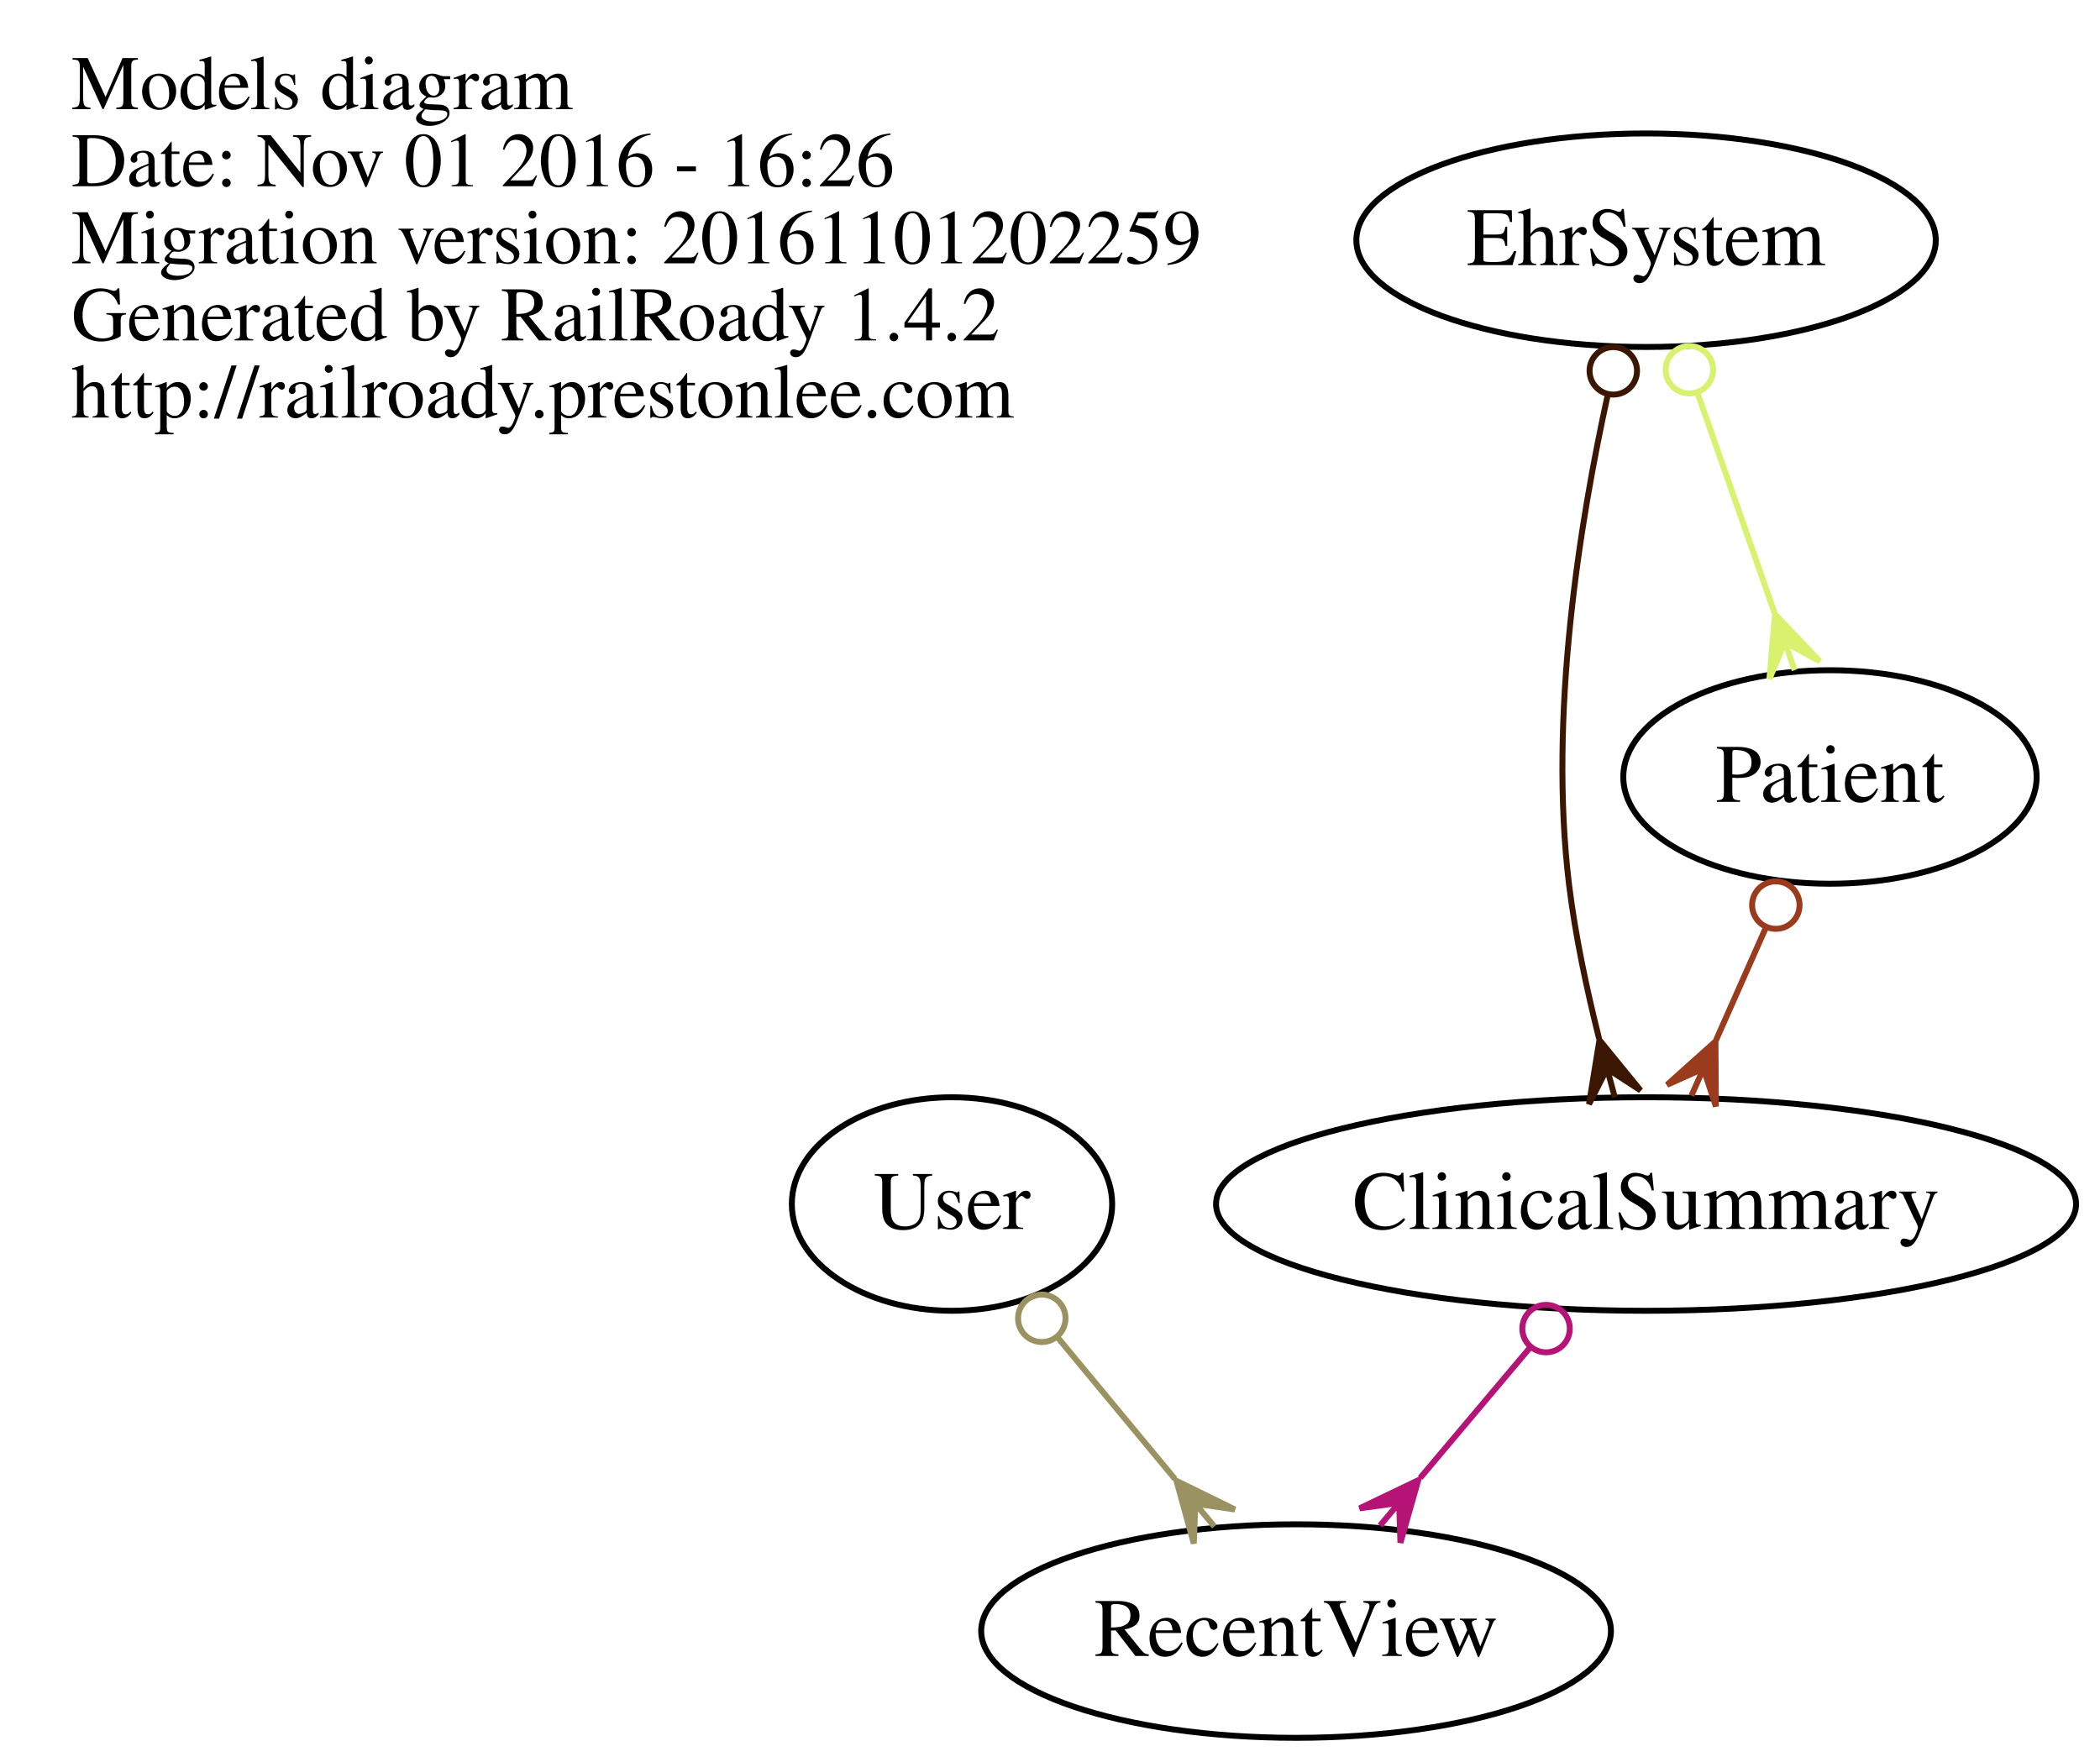
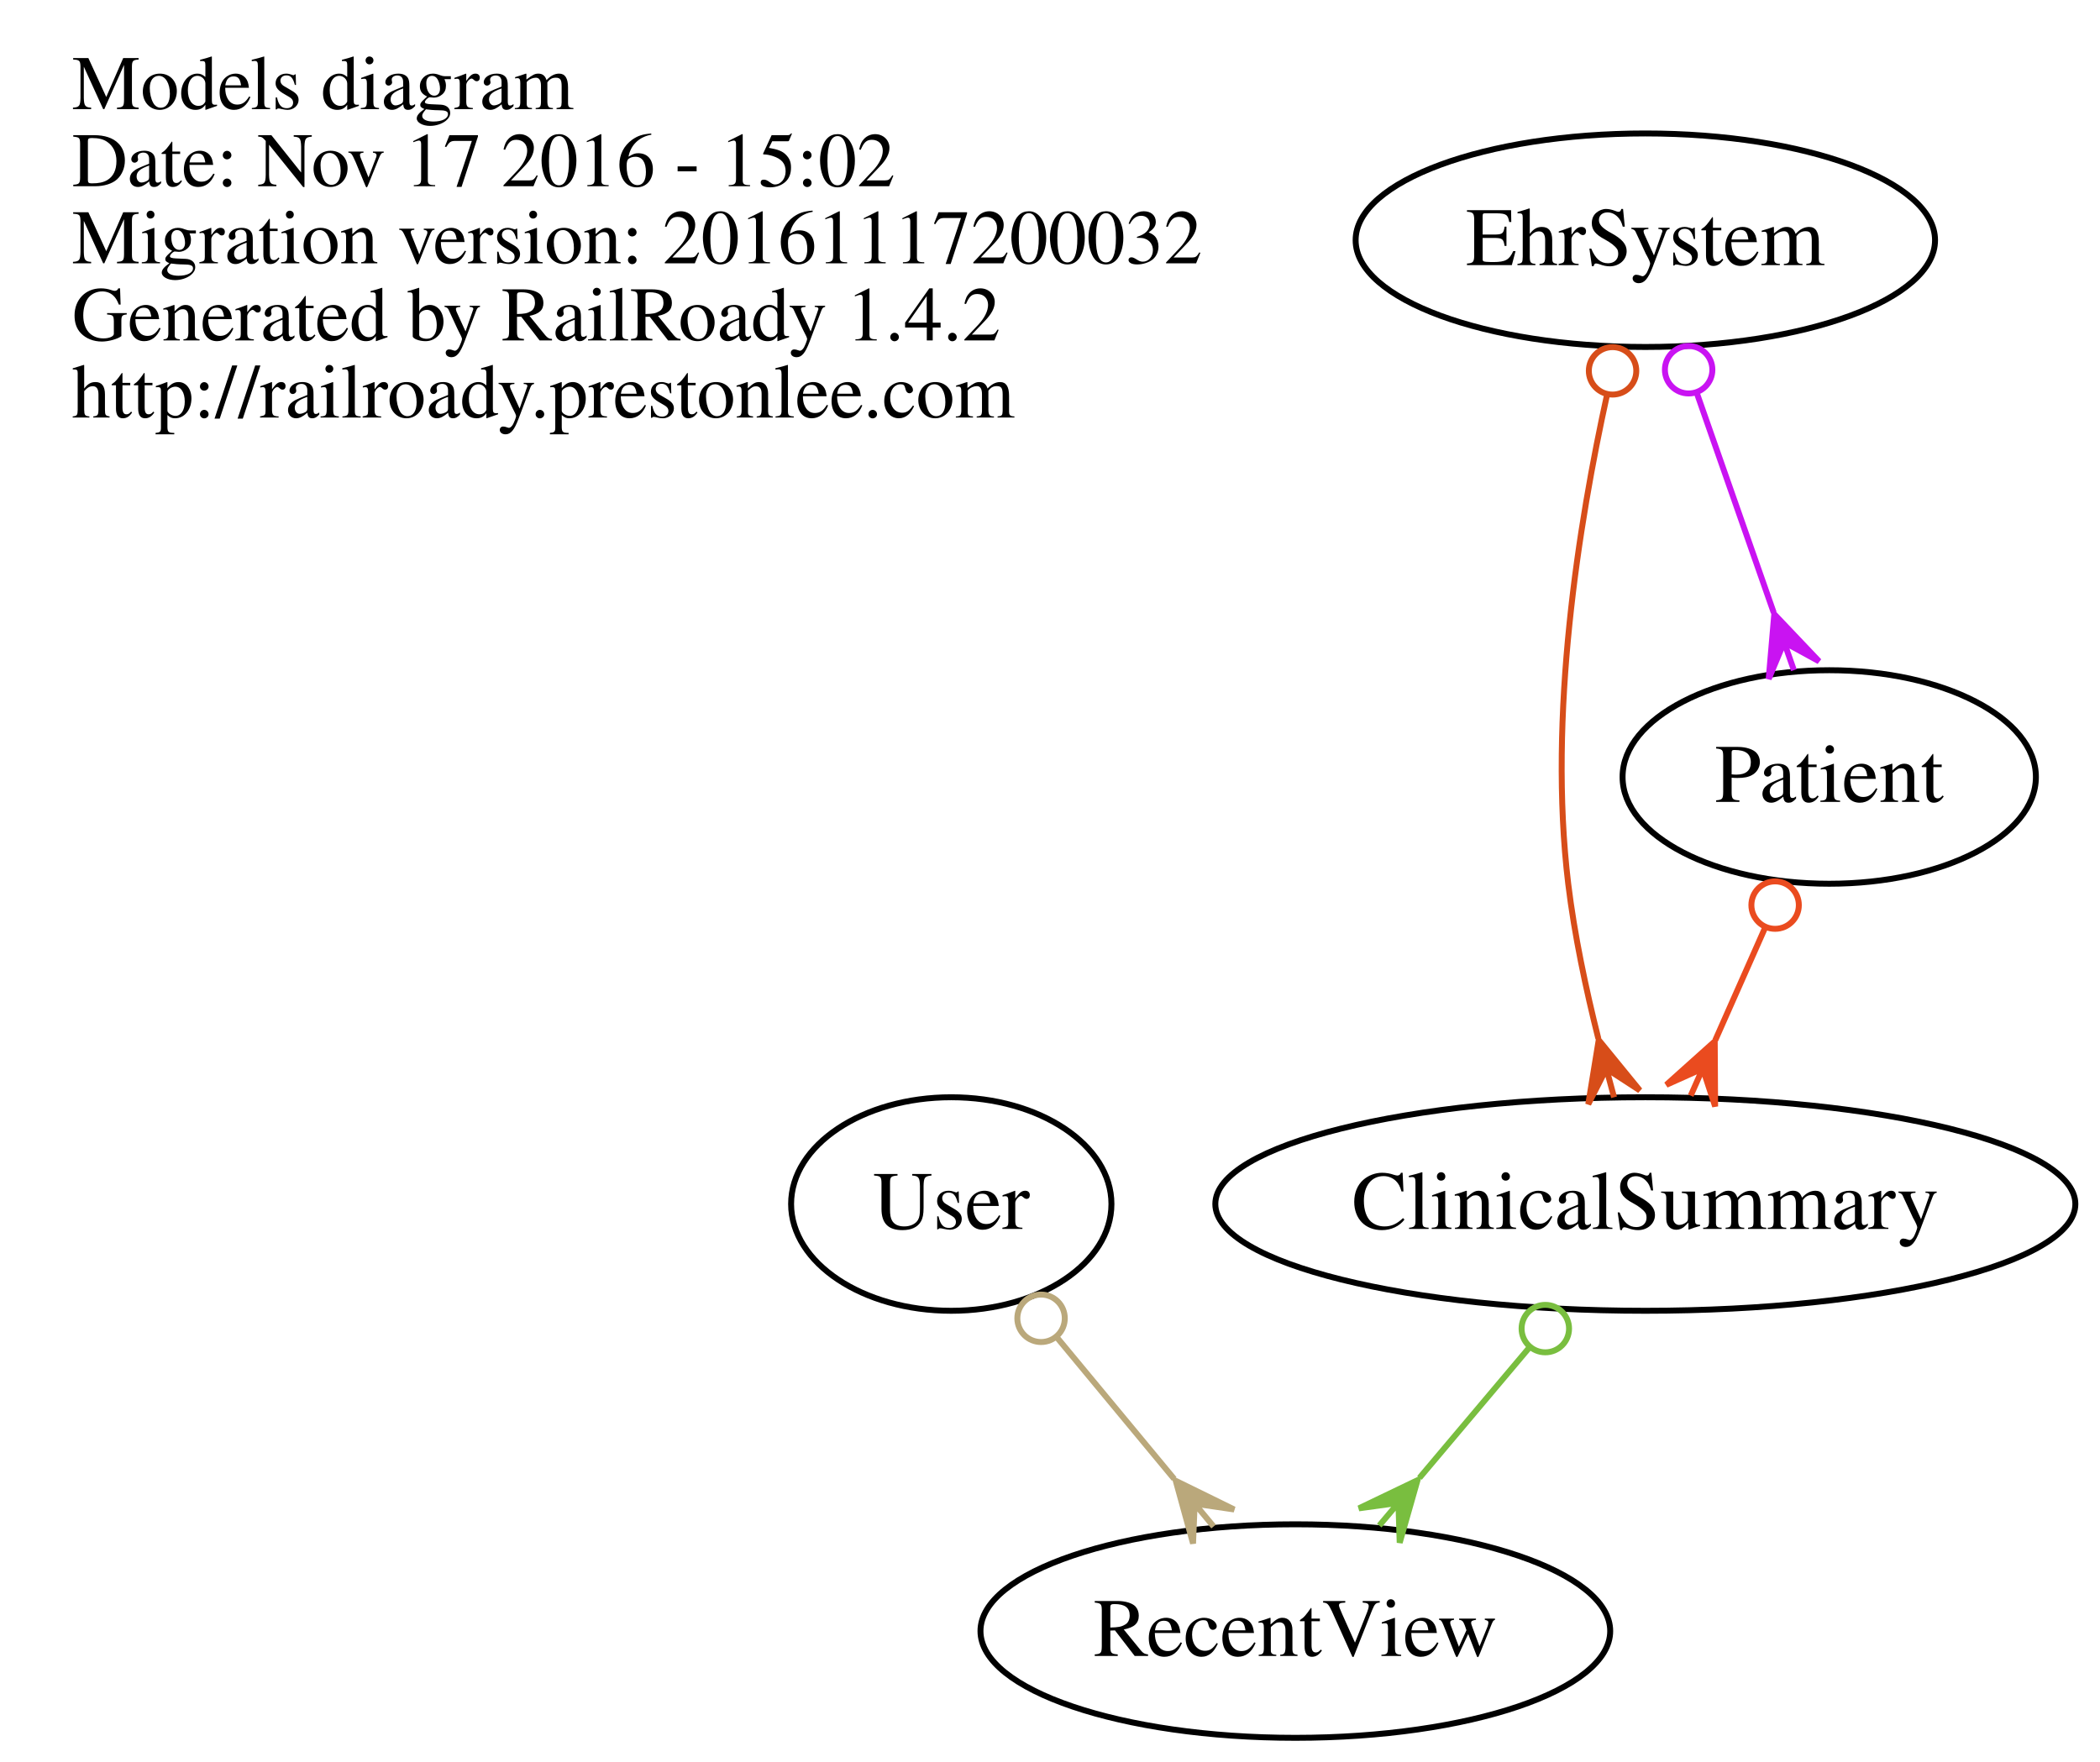
- <svg xmlns="http://www.w3.org/2000/svg" width="354pt" height="297pt" viewBox="0.00 0.00 353.94 297.00">
+ <svg xmlns="http://www.w3.org/2000/svg" width="354pt" height="297pt" viewBox="0.00 0.00 353.71 297.00">
  <g id="graph0" class="graph" transform="scale(1 1) rotate(0) translate(4 293)">
-     <polygon fill="none" stroke="none" points="-4,4 -4,-293 349.944,-293 349.944,4 -4,4" />
+     <polygon fill="none" stroke="none" points="-4,4 -4,-293 349.706,-293 349.706,4 -4,4" />
    <g id="node1" class="node">
      <text text-anchor="start" x="8" y="-274.6" font-family="Times,serif" font-size="13.00">Models diagram</text>
-       <text text-anchor="start" x="8" y="-261.6" font-family="Times,serif" font-size="13.00">Date: Nov 01 2016 - 16:26</text>
-       <text text-anchor="start" x="8" y="-248.6" font-family="Times,serif" font-size="13.00">Migration version: 20161101202259</text>
+       <text text-anchor="start" x="8" y="-261.6" font-family="Times,serif" font-size="13.00">Date: Nov 17 2016 - 15:02</text>
+       <text text-anchor="start" x="8" y="-248.6" font-family="Times,serif" font-size="13.00">Migration version: 20161117200032</text>
      <text text-anchor="start" x="8" y="-235.6" font-family="Times,serif" font-size="13.00">Generated by RailRoady 1.4.2</text>
      <text text-anchor="start" x="8" y="-222.6" font-family="Times,serif" font-size="13.00">http://railroady.prestonlee.com</text>
    </g>
    <g id="node2" class="node">
-       <ellipse fill="none" stroke="black" cx="273.45" cy="-90" rx="72.489" ry="18" />
-       <text text-anchor="middle" x="273.45" y="-85.8" font-family="Times,serif" font-size="14.00">ClinicalSummary</text>
+       <ellipse fill="none" stroke="black" cx="273.212" cy="-90" rx="72.489" ry="18" />
+       <text text-anchor="middle" x="273.212" y="-85.8" font-family="Times,serif" font-size="14.00">ClinicalSummary</text>
    </g>
    <g id="node5" class="node">
-       <ellipse fill="none" stroke="black" cx="214.45" cy="-18" rx="53.077" ry="18" />
-       <text text-anchor="middle" x="214.45" y="-13.8" font-family="Times,serif" font-size="14.00">RecentView</text>
+       <ellipse fill="none" stroke="black" cx="214.212" cy="-18" rx="53.077" ry="18" />
+       <text text-anchor="middle" x="214.212" y="-13.8" font-family="Times,serif" font-size="14.00">RecentView</text>
    </g>
    <g id="edge1" class="edge">
-       <path fill="none" stroke="#b51376" d="M253.931,-65.843C247.982,-58.784 241.419,-50.997 235.38,-43.833" />
-       <ellipse fill="none" stroke="#b51376" cx="256.59" cy="-68.996" rx="4" ry="4" />
-       <polygon fill="#b51376" stroke="#b51376" points="235.045,-43.435 232.041,-32.889 231.823,-39.612 228.6,-35.789 228.6,-35.789 228.6,-35.789 231.823,-39.612 225.16,-38.689 235.045,-43.435 235.045,-43.435" />
+       <path fill="none" stroke="#79be3f" d="M253.693,-65.843C247.744,-58.784 241.181,-50.997 235.142,-43.833" />
+       <ellipse fill="none" stroke="#79be3f" cx="256.352" cy="-68.996" rx="4" ry="4" />
+       <polygon fill="#79be3f" stroke="#79be3f" points="234.807,-43.435 231.803,-32.889 231.585,-39.612 228.362,-35.789 228.362,-35.789 228.362,-35.789 231.585,-39.612 224.922,-38.689 234.807,-43.435 234.807,-43.435" />
    </g>
    <g id="node3" class="node">
-       <ellipse fill="none" stroke="black" cx="273.45" cy="-252.5" rx="48.836" ry="18" />
-       <text text-anchor="middle" x="273.45" y="-248.3" font-family="Times,serif" font-size="14.00">EhrSystem</text>
+       <ellipse fill="none" stroke="black" cx="273.212" cy="-252.5" rx="48.836" ry="18" />
+       <text text-anchor="middle" x="273.212" y="-248.3" font-family="Times,serif" font-size="14.00">EhrSystem</text>
    </g>
    <g id="edge3" class="edge">
-       <path fill="none" stroke="#3b1602" d="M267.024,-226.576C262.222,-204.788 257.03,-172.299 260.45,-144 261.489,-135.403 263.443,-126.188 265.527,-117.893" />
-       <ellipse fill="none" stroke="#3b1602" cx="267.925" cy="-230.474" rx="4" ry="4" />
-       <polygon fill="#3b1602" stroke="#3b1602" points="265.591,-117.653 272.523,-109.156 266.883,-112.823 268.176,-107.993 268.176,-107.993 268.176,-107.993 266.883,-112.823 263.829,-106.829 265.591,-117.653 265.591,-117.653" />
+       <path fill="none" stroke="#d74d19" d="M266.786,-226.576C261.984,-204.788 256.792,-172.299 260.212,-144 261.251,-135.403 263.205,-126.188 265.289,-117.893" />
+       <ellipse fill="none" stroke="#d74d19" cx="267.687" cy="-230.474" rx="4" ry="4" />
+       <polygon fill="#d74d19" stroke="#d74d19" points="265.353,-117.653 272.285,-109.156 266.645,-112.823 267.938,-107.993 267.938,-107.993 267.938,-107.993 266.645,-112.823 263.591,-106.829 265.353,-117.653 265.353,-117.653" />
    </g>
    <g id="node4" class="node">
-       <ellipse fill="none" stroke="black" cx="304.45" cy="-162" rx="34.837" ry="18" />
-       <text text-anchor="middle" x="304.45" y="-157.8" font-family="Times,serif" font-size="14.00">Patient</text>
+       <ellipse fill="none" stroke="black" cx="304.212" cy="-162" rx="34.837" ry="18" />
+       <text text-anchor="middle" x="304.212" y="-157.8" font-family="Times,serif" font-size="14.00">Patient</text>
    </g>
    <g id="edge2" class="edge">
-       <path fill="none" stroke="#d8f270" d="M282.171,-226.603C286.201,-215.098 290.992,-201.42 295.097,-189.701" />
-       <ellipse fill="none" stroke="#d8f270" cx="280.749" cy="-230.661" rx="4" ry="4" />
-       <polygon fill="#d8f270" stroke="#d8f270" points="295.185,-189.449 302.738,-181.499 296.838,-184.73 298.491,-180.011 298.491,-180.011 298.491,-180.011 296.838,-184.73 294.244,-178.524 295.185,-189.449 295.185,-189.449" />
+       <path fill="none" stroke="#c913f2" d="M281.933,-226.603C285.963,-215.098 290.754,-201.42 294.859,-189.701" />
+       <ellipse fill="none" stroke="#c913f2" cx="280.511" cy="-230.661" rx="4" ry="4" />
+       <polygon fill="#c913f2" stroke="#c913f2" points="294.947,-189.449 302.5,-181.499 296.6,-184.73 298.253,-180.011 298.253,-180.011 298.253,-180.011 296.6,-184.73 294.006,-178.524 294.947,-189.449 294.947,-189.449" />
    </g>
    <g id="edge4" class="edge">
-       <path fill="none" stroke="#9a3b1e" d="M293.621,-136.548C290.911,-130.428 287.991,-123.835 285.237,-117.616" />
-       <ellipse fill="none" stroke="#9a3b1e" cx="295.326" cy="-140.398" rx="4" ry="4" />
-       <polygon fill="#9a3b1e" stroke="#9a3b1e" points="285.15,-117.419 285.215,-106.453 283.125,-112.847 281.1,-108.275 281.1,-108.275 281.1,-108.275 283.125,-112.847 276.986,-110.097 285.15,-117.419 285.15,-117.419" />
+       <path fill="none" stroke="#ea4b1f" d="M293.383,-136.548C290.673,-130.428 287.753,-123.835 284.999,-117.616" />
+       <ellipse fill="none" stroke="#ea4b1f" cx="295.088" cy="-140.398" rx="4" ry="4" />
+       <polygon fill="#ea4b1f" stroke="#ea4b1f" points="284.911,-117.419 284.977,-106.453 282.887,-112.847 280.862,-108.275 280.862,-108.275 280.862,-108.275 282.887,-112.847 276.748,-110.097 284.911,-117.419 284.911,-117.419" />
    </g>
    <g id="node6" class="node">
-       <ellipse fill="none" stroke="black" cx="156.45" cy="-90" rx="27" ry="18" />
-       <text text-anchor="middle" x="156.45" y="-85.8" font-family="Times,serif" font-size="14.00">User</text>
+       <ellipse fill="none" stroke="black" cx="156.212" cy="-90" rx="27" ry="18" />
+       <text text-anchor="middle" x="156.212" y="-85.8" font-family="Times,serif" font-size="14.00">User</text>
    </g>
    <g id="edge5" class="edge">
-       <path fill="none" stroke="#9b9262" d="M174.353,-67.392C180.578,-59.879 187.607,-51.396 194.021,-43.656" />
-       <ellipse fill="none" stroke="#9b9262" cx="171.587" cy="-70.731" rx="4" ry="4" />
-       <polygon fill="#9b9262" stroke="#9b9262" points="194.292,-43.328 204.137,-38.499 197.482,-39.478 200.672,-35.628 200.672,-35.628 200.672,-35.628 197.482,-39.478 197.207,-32.757 194.292,-43.328 194.292,-43.328" />
+       <path fill="none" stroke="#baa87b" d="M174.115,-67.392C180.34,-59.879 187.369,-51.396 193.783,-43.656" />
+       <ellipse fill="none" stroke="#baa87b" cx="171.349" cy="-70.731" rx="4" ry="4" />
+       <polygon fill="#baa87b" stroke="#baa87b" points="194.054,-43.328 203.899,-38.499 197.244,-39.478 200.434,-35.628 200.434,-35.628 200.434,-35.628 197.244,-39.478 196.969,-32.757 194.054,-43.328 194.054,-43.328" />
    </g>
  </g>
</svg>
